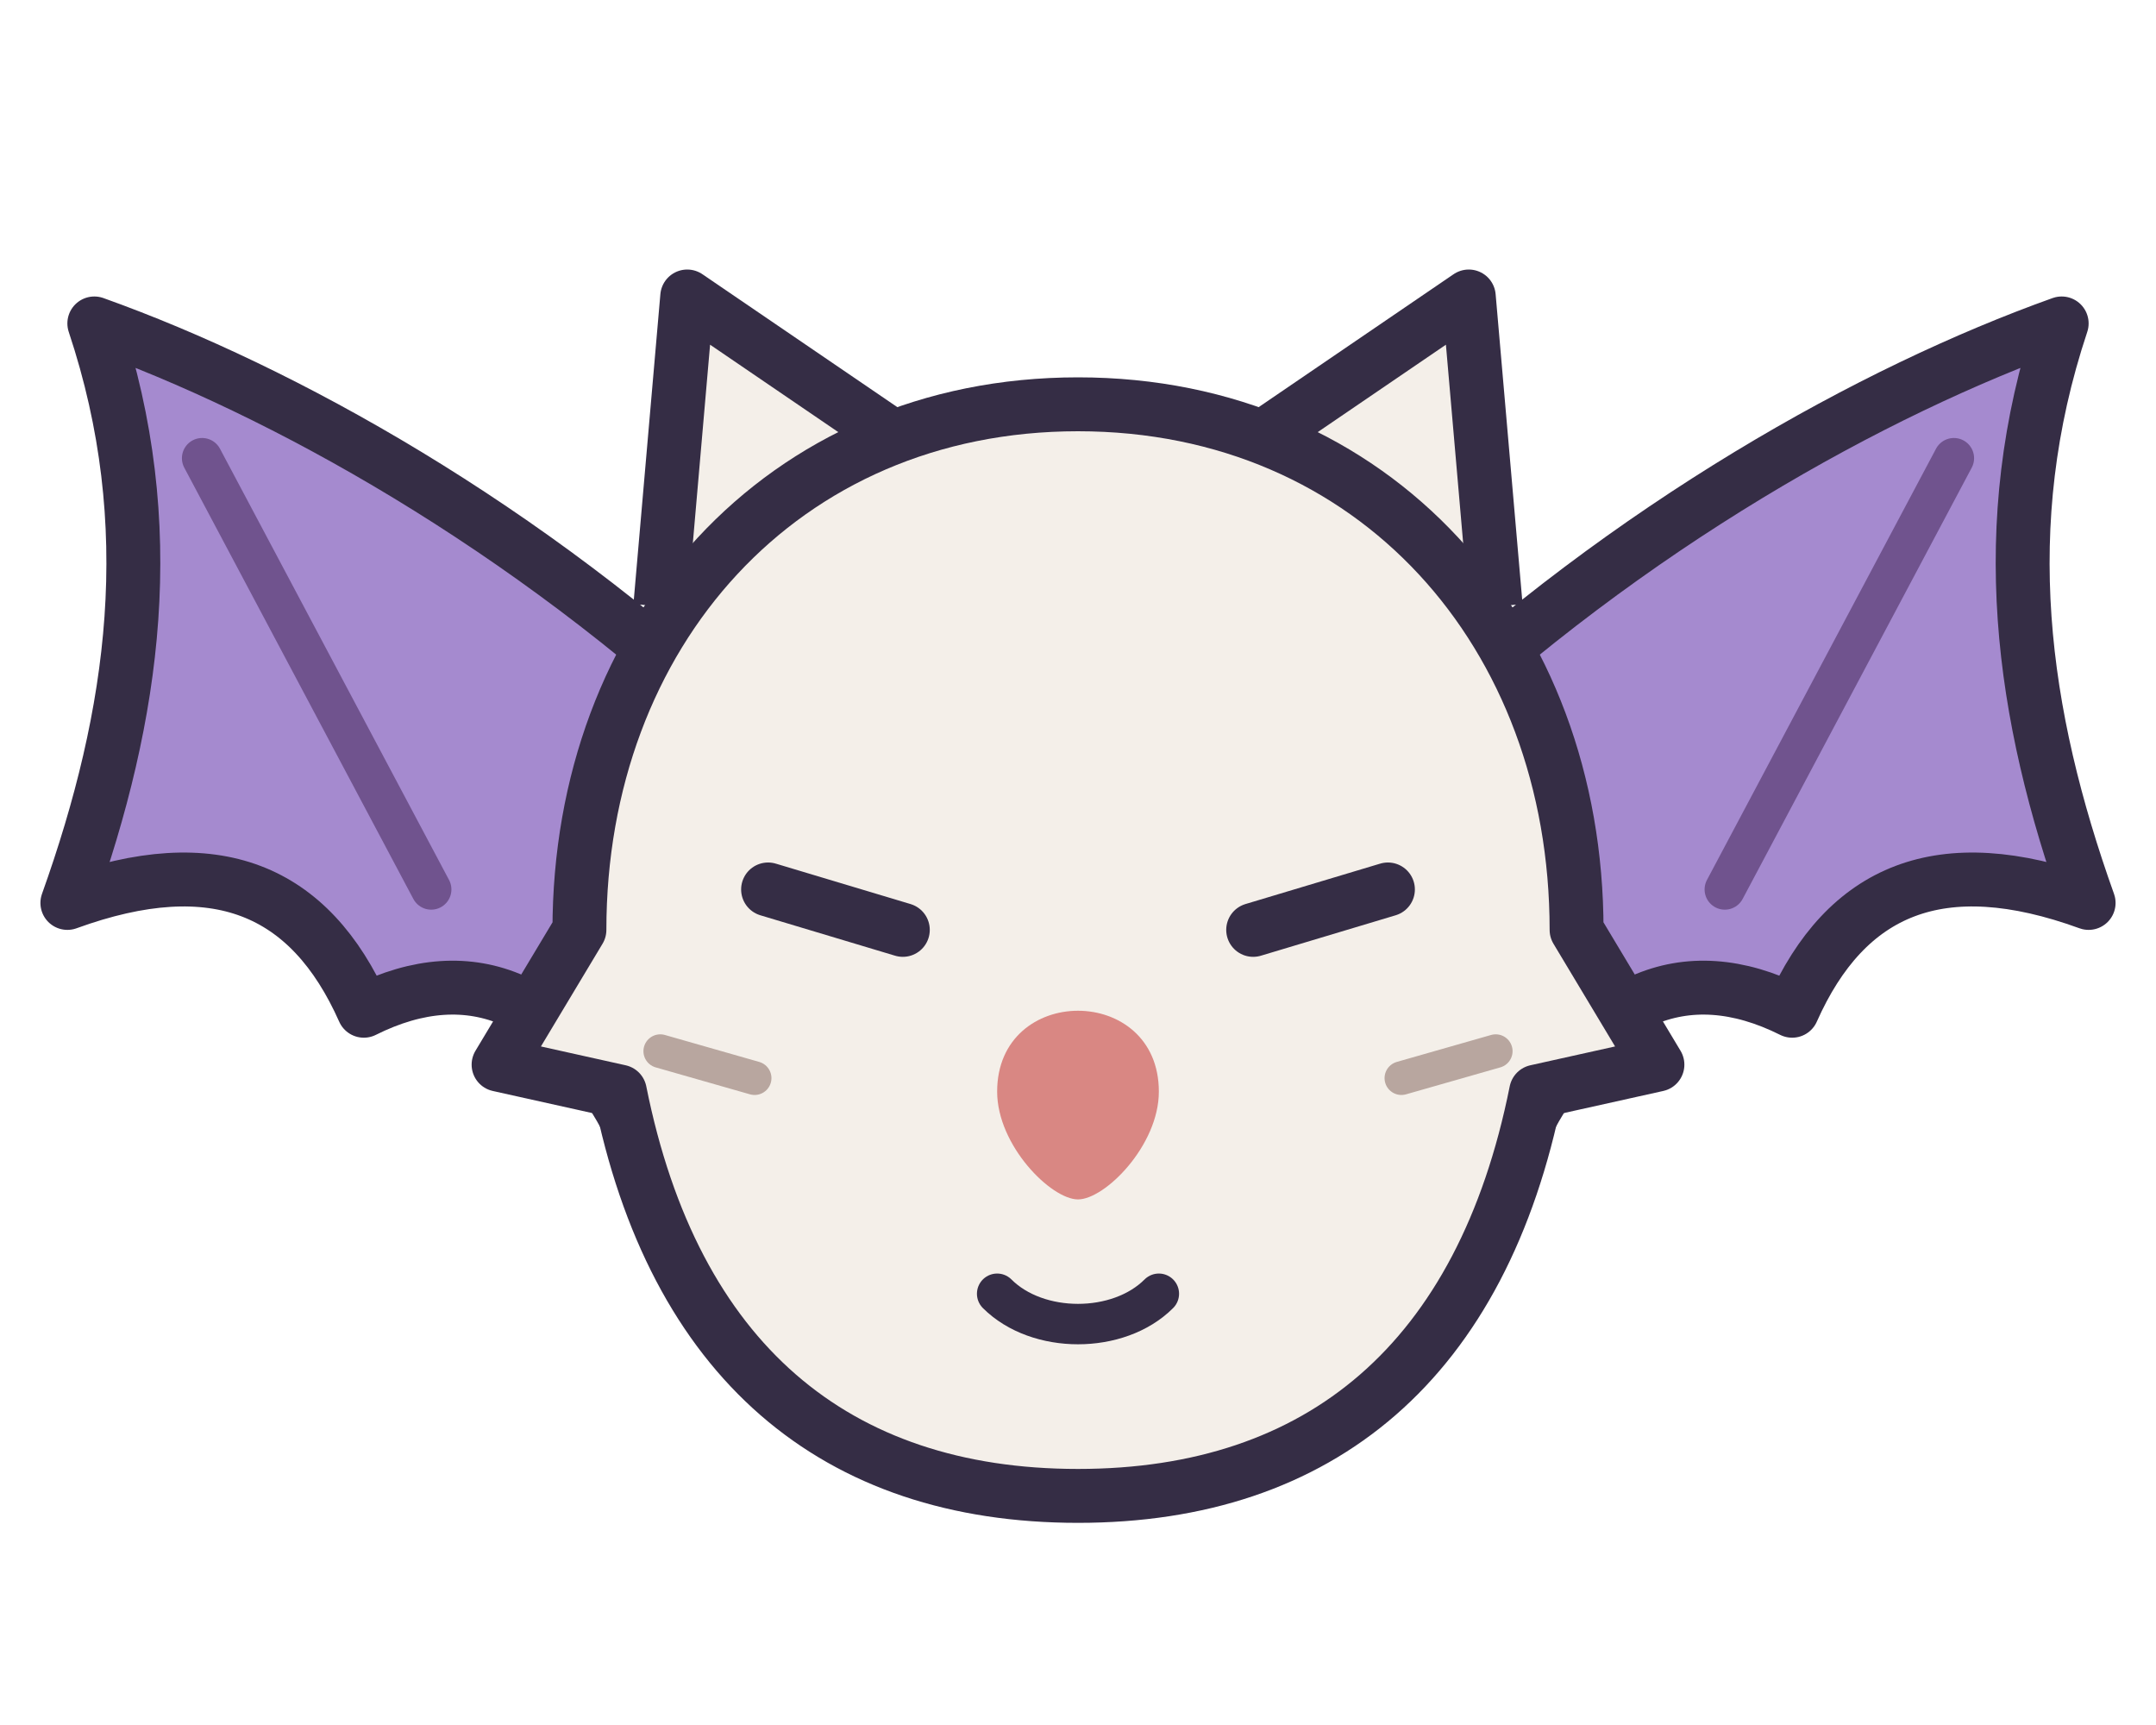
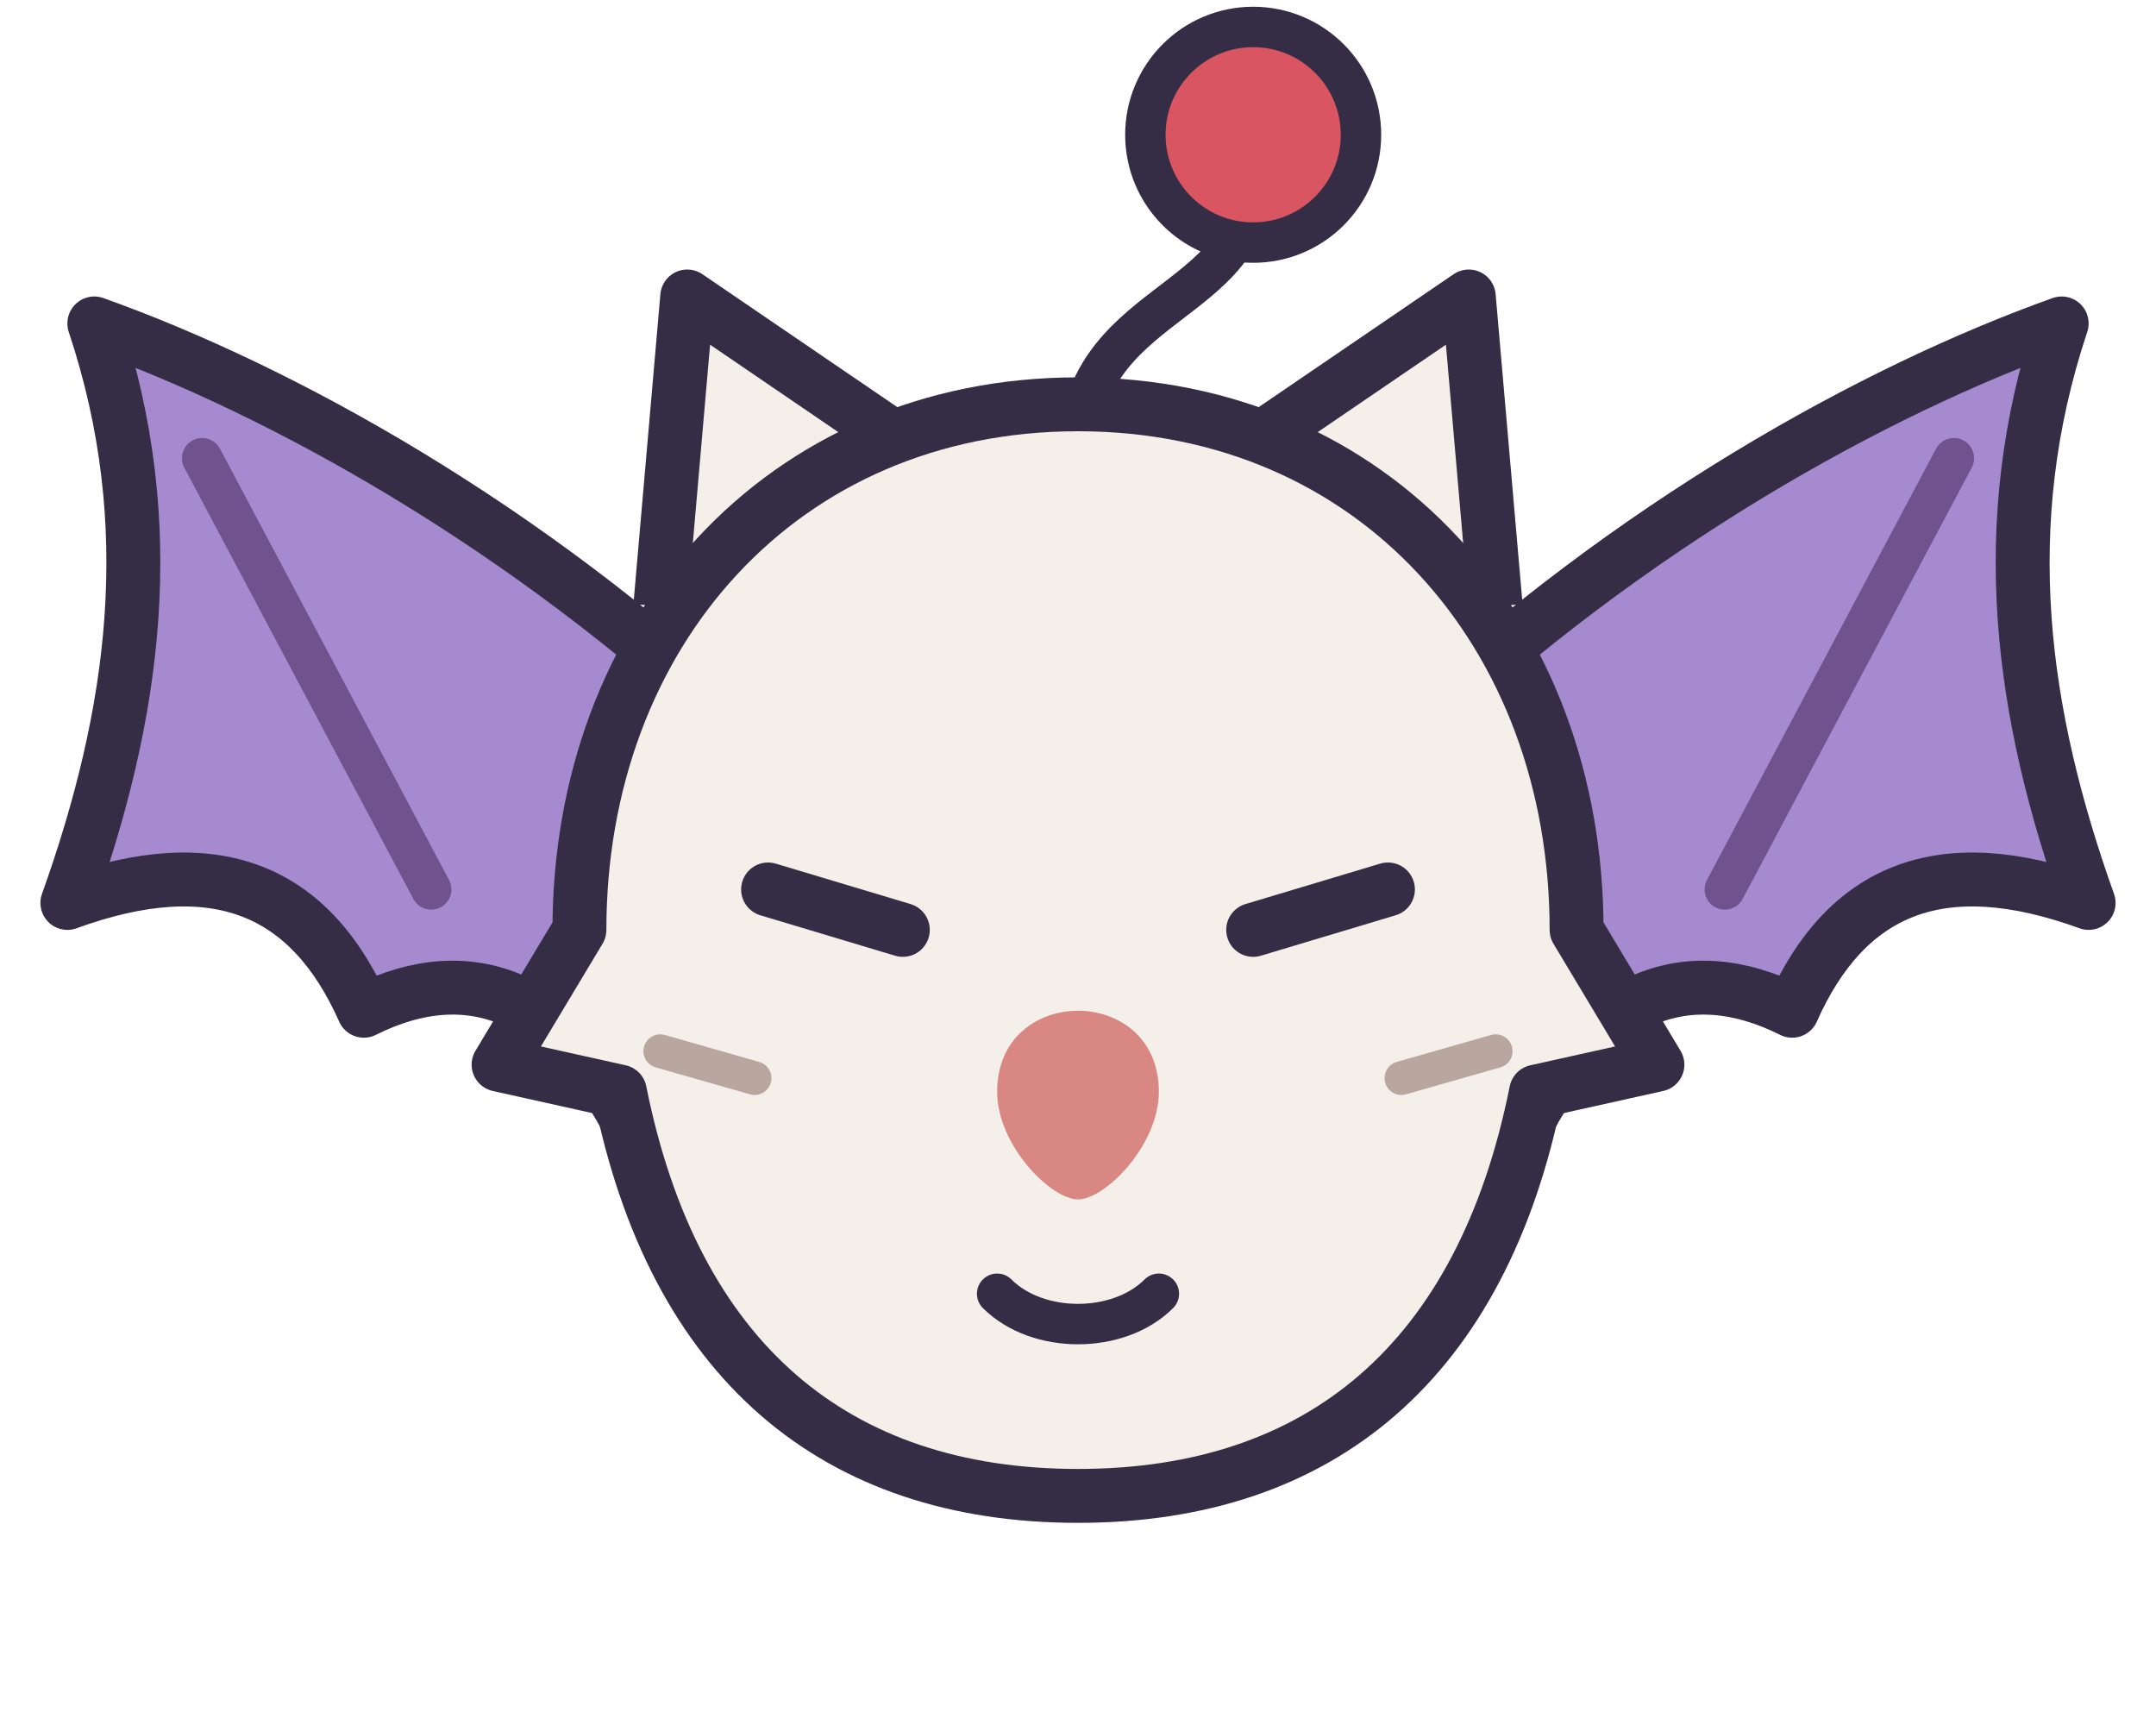
<svg xmlns="http://www.w3.org/2000/svg" viewBox="0 0 160 128" fill="none">
+   <path d="M80 34c0-12 13-11 13-21" stroke="#352D45" stroke-width="3" stroke-linecap="round" />
+   <circle cx="93" cy="10" r="8" fill="#D95561" stroke="#352D45" stroke-width="3" />
  <path d="M55 54C39 39 21 29 7 24c5 15 3 29-2 43 11-4 18-1 22 8 8-4 15-1 20 9l19-17" fill="#A58ACF" stroke="#352D45" stroke-width="4" stroke-linejoin="round" />
  <path d="M105 54c16-15 34-25 48-30-5 15-3 29 2 43-11-4-18-1-22 8-8-4-15-1-20 9L94 67" fill="#A58ACF" stroke="#352D45" stroke-width="4" stroke-linejoin="round" />
  <path d="m15 34 17 32m113-32-17 32" stroke="#70538E" stroke-width="3" stroke-linecap="round" />
  <path d="m49 45 2-23 22 15m38 8-2-23-22 15" fill="#F4EFE9" stroke="#352D45" stroke-width="4" stroke-linejoin="round" />
  <path d="M43 69c0-22 15-39 37-39s37 17 37 39l6 10-9 2c-4 20-16 30-34 30S50 101 46 81l-9-2 6-10Z" fill="#F4EFE9" stroke="#352D45" stroke-width="4" stroke-linejoin="round" />
  <path d="m57 66 10 3m26 0 10-3" stroke="#352D45" stroke-width="4" stroke-linecap="round" />
  <path d="M74 81c0-4 3-6 6-6s6 2 6 6-4 8-6 8-6-4-6-8Z" fill="#D98783" />
  <path d="M74 96c3 3 9 3 12 0" stroke="#352D45" stroke-width="3" stroke-linecap="round" />
  <path d="m49 78 7 2m48 0 7-2" stroke="#B8A69F" stroke-width="2.5" stroke-linecap="round" />
</svg>
